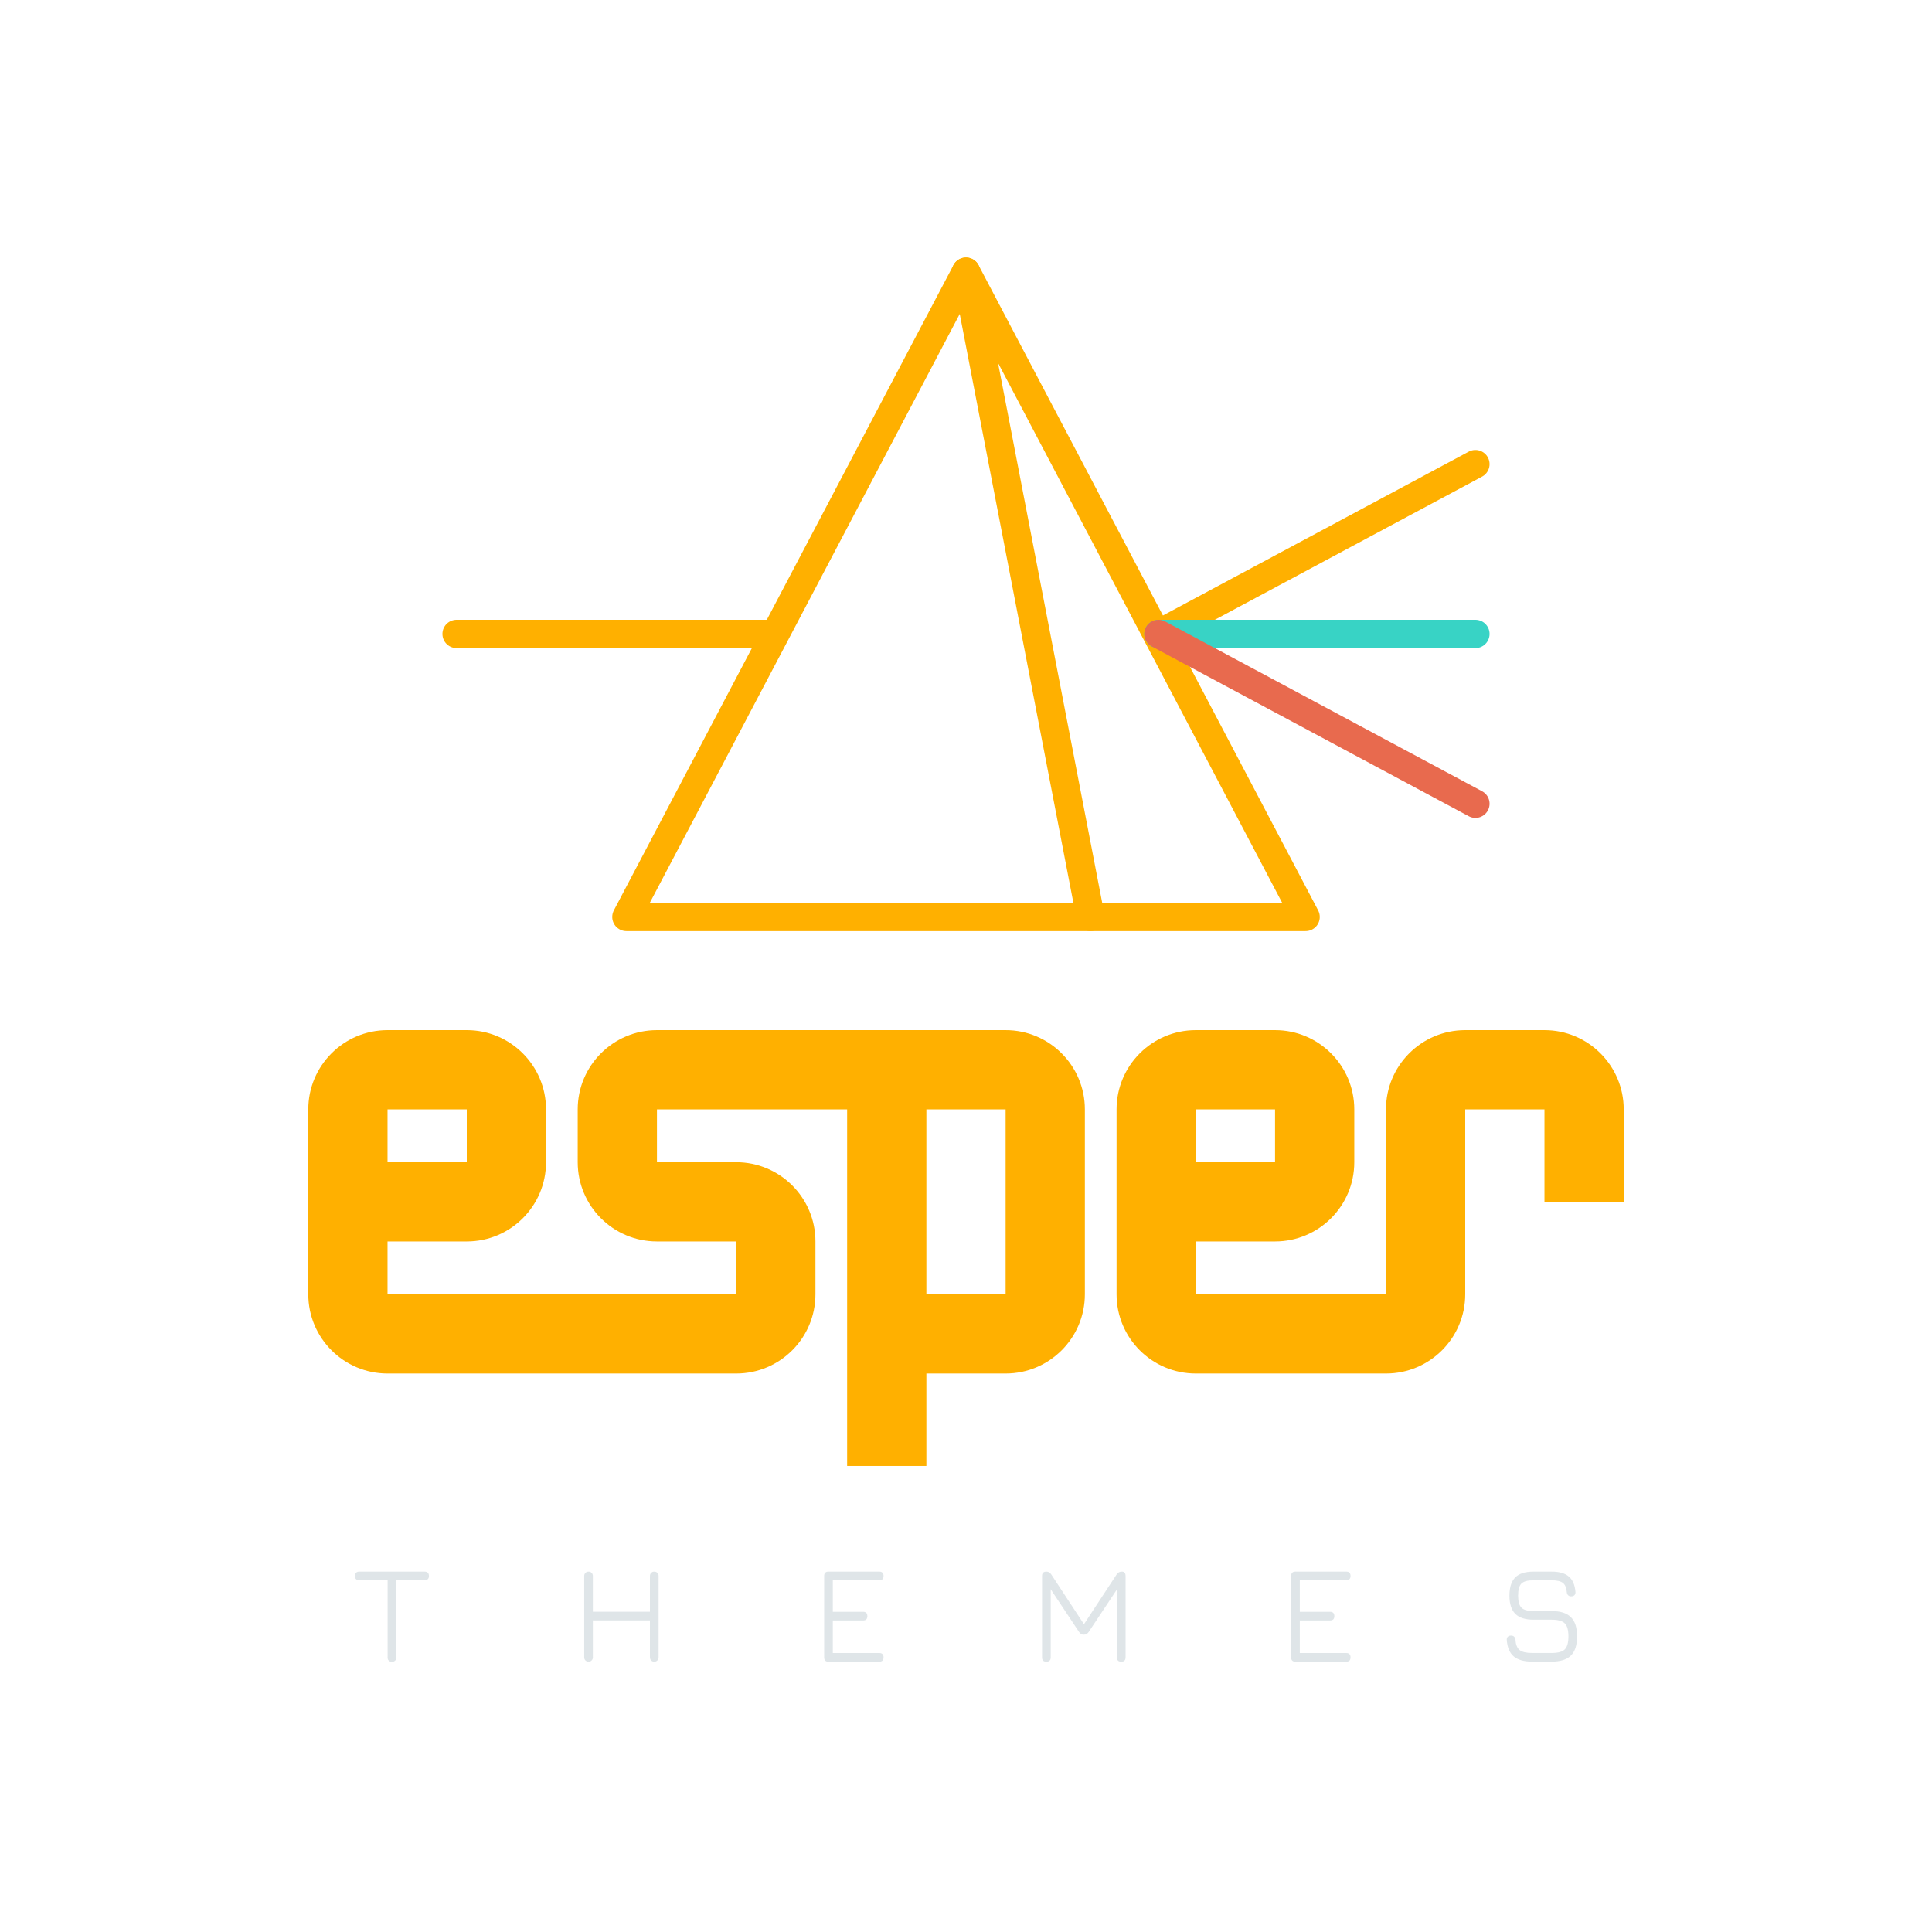
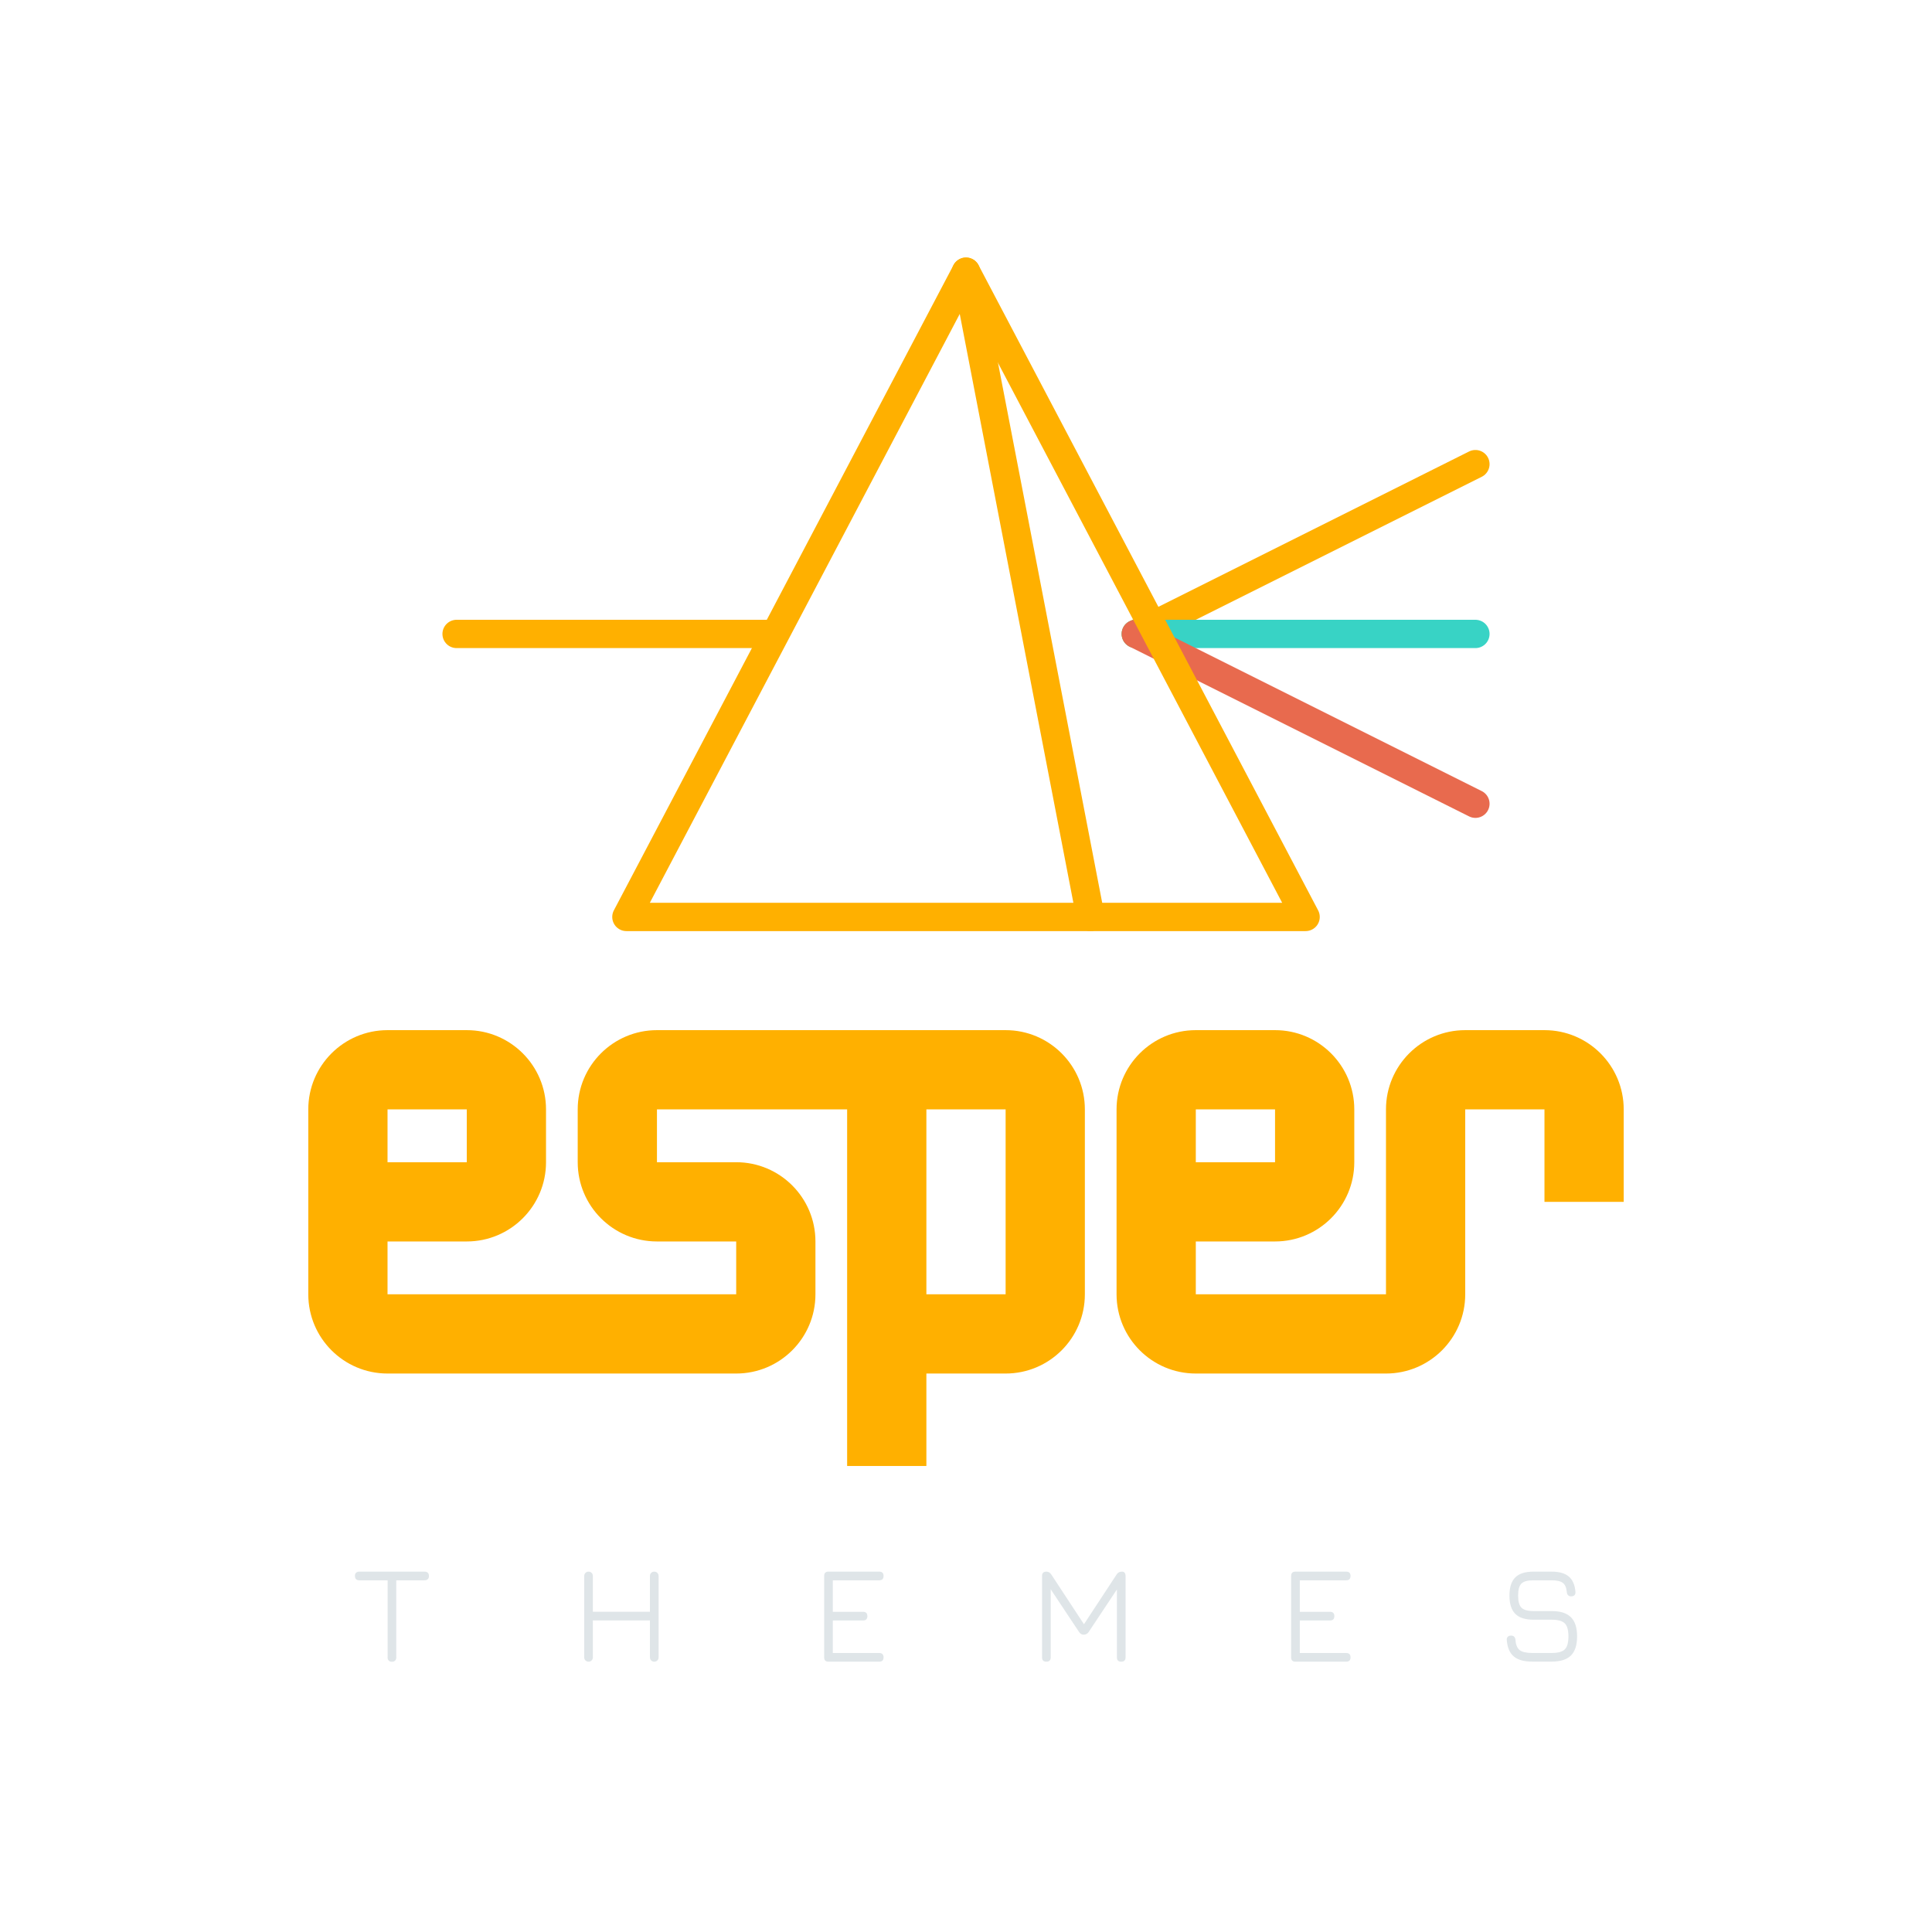
<svg xmlns="http://www.w3.org/2000/svg" viewBox="0 0 1024 1024" role="img" aria-label="Esper Themes">
  <g transform="translate(212 36) scale(3)" fill="none" stroke="#FFB000" stroke-width="5" stroke-linejoin="round" stroke-linecap="round">
+     <line x1="130" y1="100" x2="190" y2="70" stroke="#FFB000" />
+     <line x1="130" y1="100" x2="190" y2="100" stroke="#38D3C5" />
+     <line x1="130" y1="100" x2="190" y2="130" stroke="#E86A4E" />
+     <line x1="10" y1="100" x2="66" y2="100" />
    <polygon points="100,36 40,150 160,150" />
    <line x1="100" y1="36" x2="122" y2="150" />
-     <line x1="10" y1="100" x2="66" y2="100" />
-     <line x1="134" y1="100" x2="190" y2="70" stroke="#FFB000" />
-     <line x1="134" y1="100" x2="190" y2="100" stroke="#38D3C5" />
-     <line x1="134" y1="100" x2="190" y2="130" stroke="#E86A4E" />
  </g>
  <g transform="translate(30.4 567) scale(1.4)">
    <g fill="#FFB000">
      <path d="M110.0,65.0 L155.0,65.0 A30,30 0 0 0 185.0,35.0 L185.0,15.0 A30,30 0 0 0 155.0,-15.0 L125.0,-15.0 A30,30 0 0 0 95.0,15.0 L95.0,85.0 A30,30 0 0 0 125.0,115.0 L257.0,115.0 A30,30 0 0 0 287.0,85.0 L287.0,65.0 A30,30 0 0 0 257.0,35.0 L227.0,35.0 L227.0,15.0 L359.0,15.0 L359.0,85.0 L314.0,85.0 L314.0,115.0 L359.0,115.0 A30,30 0 0 0 389.0,85.0 L389.0,15.0 A30,30 0 0 0 359.0,-15.0 L227.0,-15.0 A30,30 0 0 0 197.0,15.0 L197.0,35.0 A30,30 0 0 0 227.0,65.0 L257.0,65.0 L257.0,85.0 L125.0,85.0 L125.0,15.0 L155.0,15.0 L155.0,35.0 L110.0,35.0 Z" />
      <rect x="299.0" y="0" width="30" height="150" />
      <path d="M416.0,65.0 L461.0,65.0 A30,30 0 0 0 491.0,35.0 L491.0,15.0 A30,30 0 0 0 461.0,-15.0 L431.0,-15.0 A30,30 0 0 0 401.0,15.0 L401.0,85.0 A30,30 0 0 0 431.0,115.0 L503.0,115.0 A30,30 0 0 0 533.0,85.0 L533.0,15.0 L563.0,15.0 L563.0,50.0 L593.0,50.0 L593.0,15.0 A30,30 0 0 0 563.0,-15.0 L533.0,-15.0 A30,30 0 0 0 503.0,15.0 L503.0,85.0 L431.0,85.0 L431.0,15.0 L461.0,15.0 L461.0,35.0 L416.0,35.0 Z" />
    </g>
    <path fill="#D9E0E4" fill-opacity="0.85" transform="translate(111.51 224.09)" d="M15.16 0.03L15.16 0.03Q14.38 0.03 13.95-0.40Q13.52-0.83 13.52-1.61L13.52-1.61L13.52-30.81L2.78-30.81Q2.00-30.81 1.57-31.24Q1.14-31.67 1.14-32.45L1.14-32.45Q1.14-33.23 1.57-33.66Q2.00-34.09 2.78-34.09L2.78-34.09L27.53-34.09Q28.31-34.09 28.74-33.66Q29.17-33.23 29.17-32.45L29.17-32.45Q29.17-31.67 28.74-31.24Q28.31-30.81 27.53-30.81L27.53-30.81L16.80-30.81L16.80-1.61Q16.80-0.86 16.37-0.42Q15.94 0.03 15.16 0.03ZM89.59 0L89.59 0Q88.89 0 88.42-0.47Q87.95-0.94 87.95-1.64L87.95-1.64L87.95-32.45Q87.95-33.15 88.42-33.62Q88.89-34.09 89.59-34.09L89.59-34.09Q90.29-34.09 90.76-33.62Q91.23-33.15 91.23-32.45L91.23-32.45L91.23-18.90L112.83-18.90L112.83-32.45Q112.83-33.15 113.30-33.62Q113.77-34.09 114.47-34.09L114.47-34.09Q115.17-34.09 115.64-33.62Q116.11-33.15 116.11-32.45L116.11-32.45L116.11-1.64Q116.11-0.94 115.64-0.47Q115.17 0 114.47 0L114.47 0Q113.77 0 113.30-0.47Q112.83-0.94 112.83-1.64L112.83-1.64L112.83-15.63L91.23-15.63L91.23-1.64Q91.23-0.94 90.76-0.47Q90.29 0 89.59 0ZM199.64 0L180.43 0Q178.79 0 178.79-1.64L178.79-1.64L178.79-32.45Q178.79-34.09 180.43-34.09L180.43-34.09L199.64-34.09Q201.28-34.09 201.28-32.45L201.28-32.45Q201.28-30.81 199.64-30.81L199.64-30.81L182.07-30.81L182.07-18.88L193.51-18.88Q195.15-18.88 195.15-17.24L195.15-17.24Q195.15-15.60 193.51-15.60L193.51-15.60L182.07-15.60L182.07-3.28L199.64-3.28Q201.28-3.28 201.28-1.64L201.28-1.64Q201.28 0 199.64 0L199.64 0ZM262.92 0L262.92 0Q261.28 0 261.28-1.64L261.28-1.64L261.28-32.45Q261.28-34.09 262.92-34.09L262.92-34.09Q264.07-34.09 264.77-33.02L264.77-33.02L277.48-13.68L276.75-13.57L289.52-33.02Q290.20-34.09 291.50-34.09L291.50-34.09Q292.90-34.09 292.90-32.45L292.90-32.45L292.90-1.64Q292.90 0 291.26 0L291.26 0Q289.62 0 289.62-1.64L289.62-1.64L289.62-29.17L290.61-28.83L278.96-11.28Q278.26-10.22 276.99-10.22L276.99-10.22Q275.97-10.22 275.27-11.28L275.27-11.28L263.62-28.83L264.56-28.52L264.56-1.64Q264.56 0 262.92 0ZM376.43 0L357.22 0Q355.58 0 355.58-1.64L355.58-1.64L355.58-32.45Q355.58-34.09 357.22-34.09L357.22-34.09L376.43-34.09Q378.07-34.09 378.07-32.45L378.07-32.45Q378.07-30.81 376.43-30.81L376.43-30.81L358.86-30.81L358.86-18.88L370.30-18.88Q371.94-18.88 371.94-17.24L371.94-17.24Q371.94-15.60 370.30-15.60L370.30-15.60L358.86-15.60L358.86-3.28L376.43-3.28Q378.07-3.28 378.07-1.64L378.07-1.64Q378.07 0 376.43 0L376.43 0ZM454.25-0.03L446.76-0.03Q442.18-0.03 439.85-2.00Q437.53-3.98 437.22-8.19L437.22-8.19Q437.16-9.00 437.61-9.44Q438.05-9.88 438.83-9.88L438.83-9.88Q439.61-9.88 440.01-9.46Q440.41-9.05 440.52-8.27L440.52-8.27Q440.70-5.49 442.10-4.39Q443.51-3.30 446.76-3.30L446.76-3.30L454.25-3.30Q457.83-3.30 459.20-4.67Q460.56-6.03 460.56-9.57L460.56-9.57Q460.56-13.16 459.17-14.52Q457.78-15.89 454.25-15.89L454.25-15.89L447.36-15.89Q442.65-15.89 440.44-18.11Q438.23-20.33 438.23-25.01L438.23-25.01Q438.23-29.69 440.43-31.89Q442.62-34.09 447.30-34.09L447.30-34.09L454.22-34.09Q458.51-34.09 460.71-32.23Q462.90-30.37 463.22-26.42L463.22-26.42Q463.29-25.64 462.85-25.18Q462.41-24.73 461.60-24.73L461.60-24.73Q460.85-24.73 460.43-25.16Q460.02-25.58 459.94-26.34L459.94-26.34Q459.73-28.86 458.43-29.84Q457.13-30.81 454.22-30.81L454.22-30.81L447.30-30.81Q443.98-30.81 442.74-29.55Q441.51-28.29 441.51-25.01L441.51-25.01Q441.51-21.74 442.77-20.45Q444.03-19.16 447.36-19.16L447.36-19.16L454.25-19.16Q459.16-19.16 461.50-16.84Q463.84-14.51 463.84-9.57L463.84-9.57Q463.84-4.65 461.51-2.34Q459.19-0.03 454.25-0.03L454.25-0.03Z" />
  </g>
</svg>
